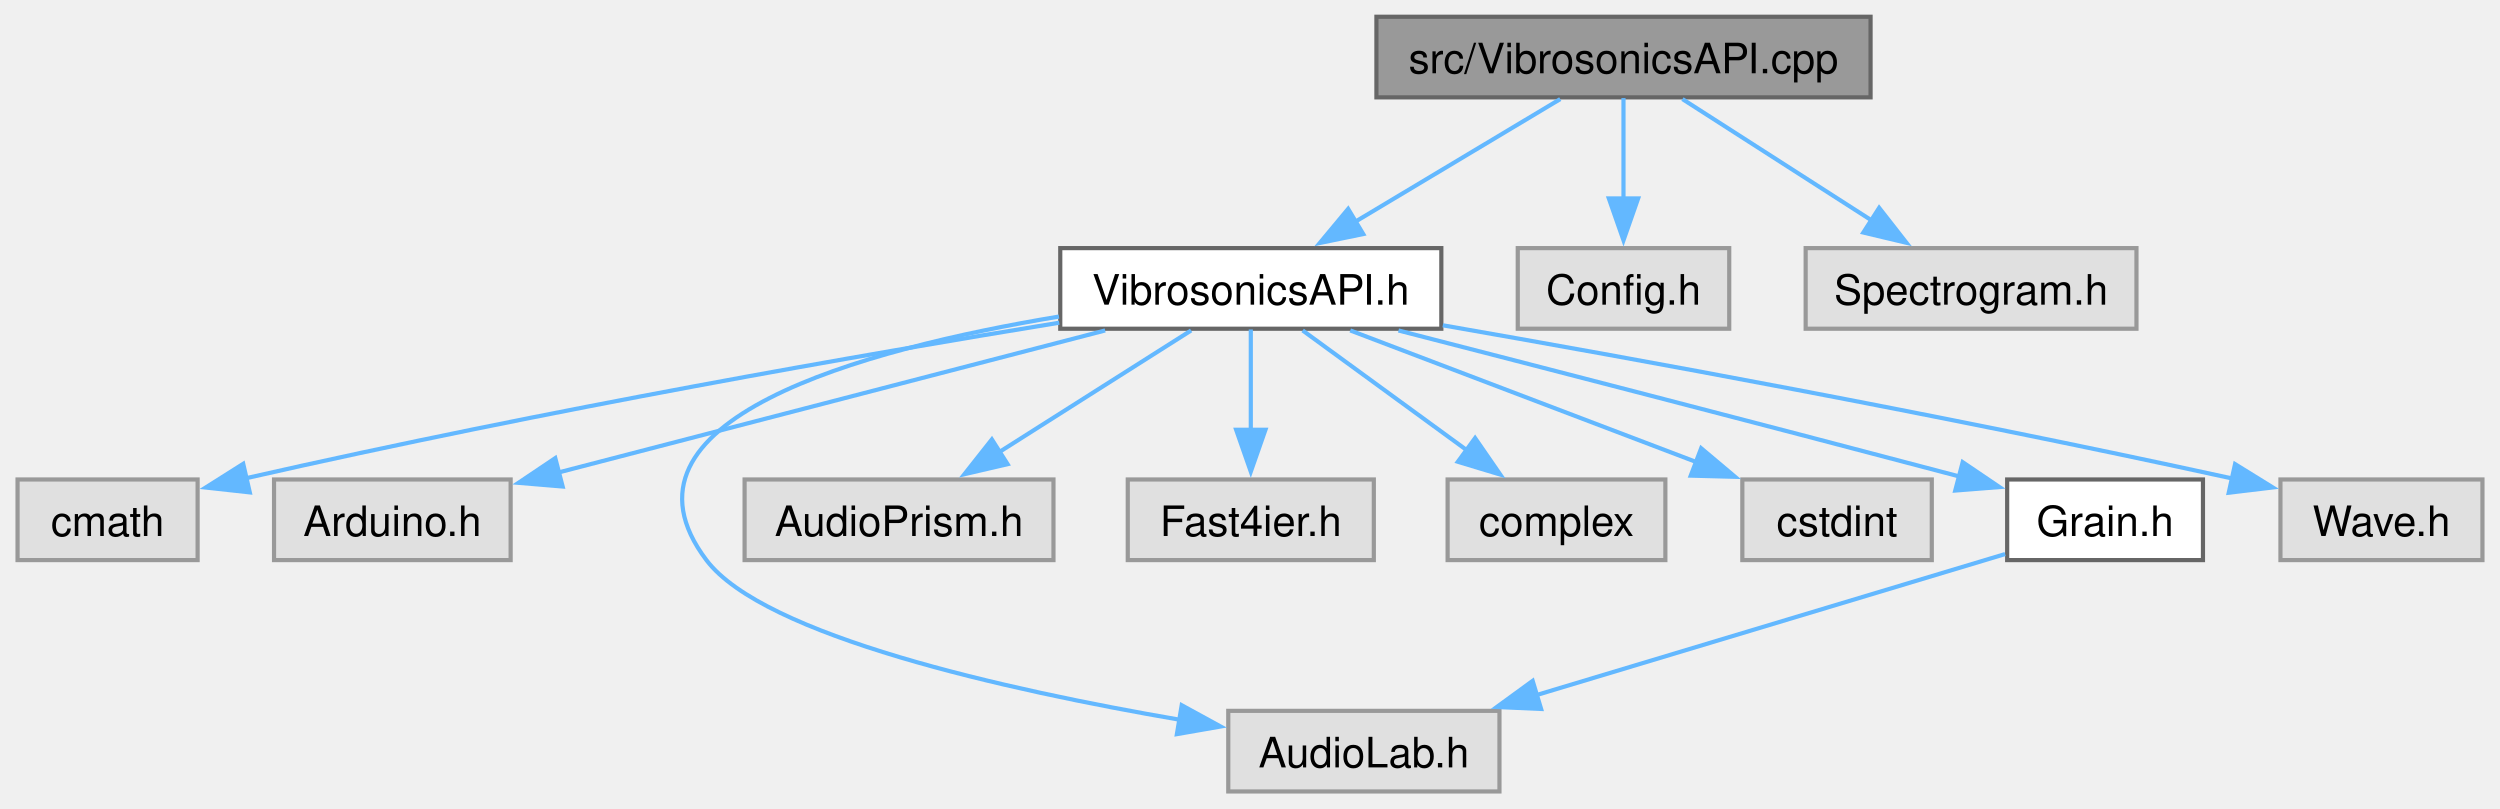
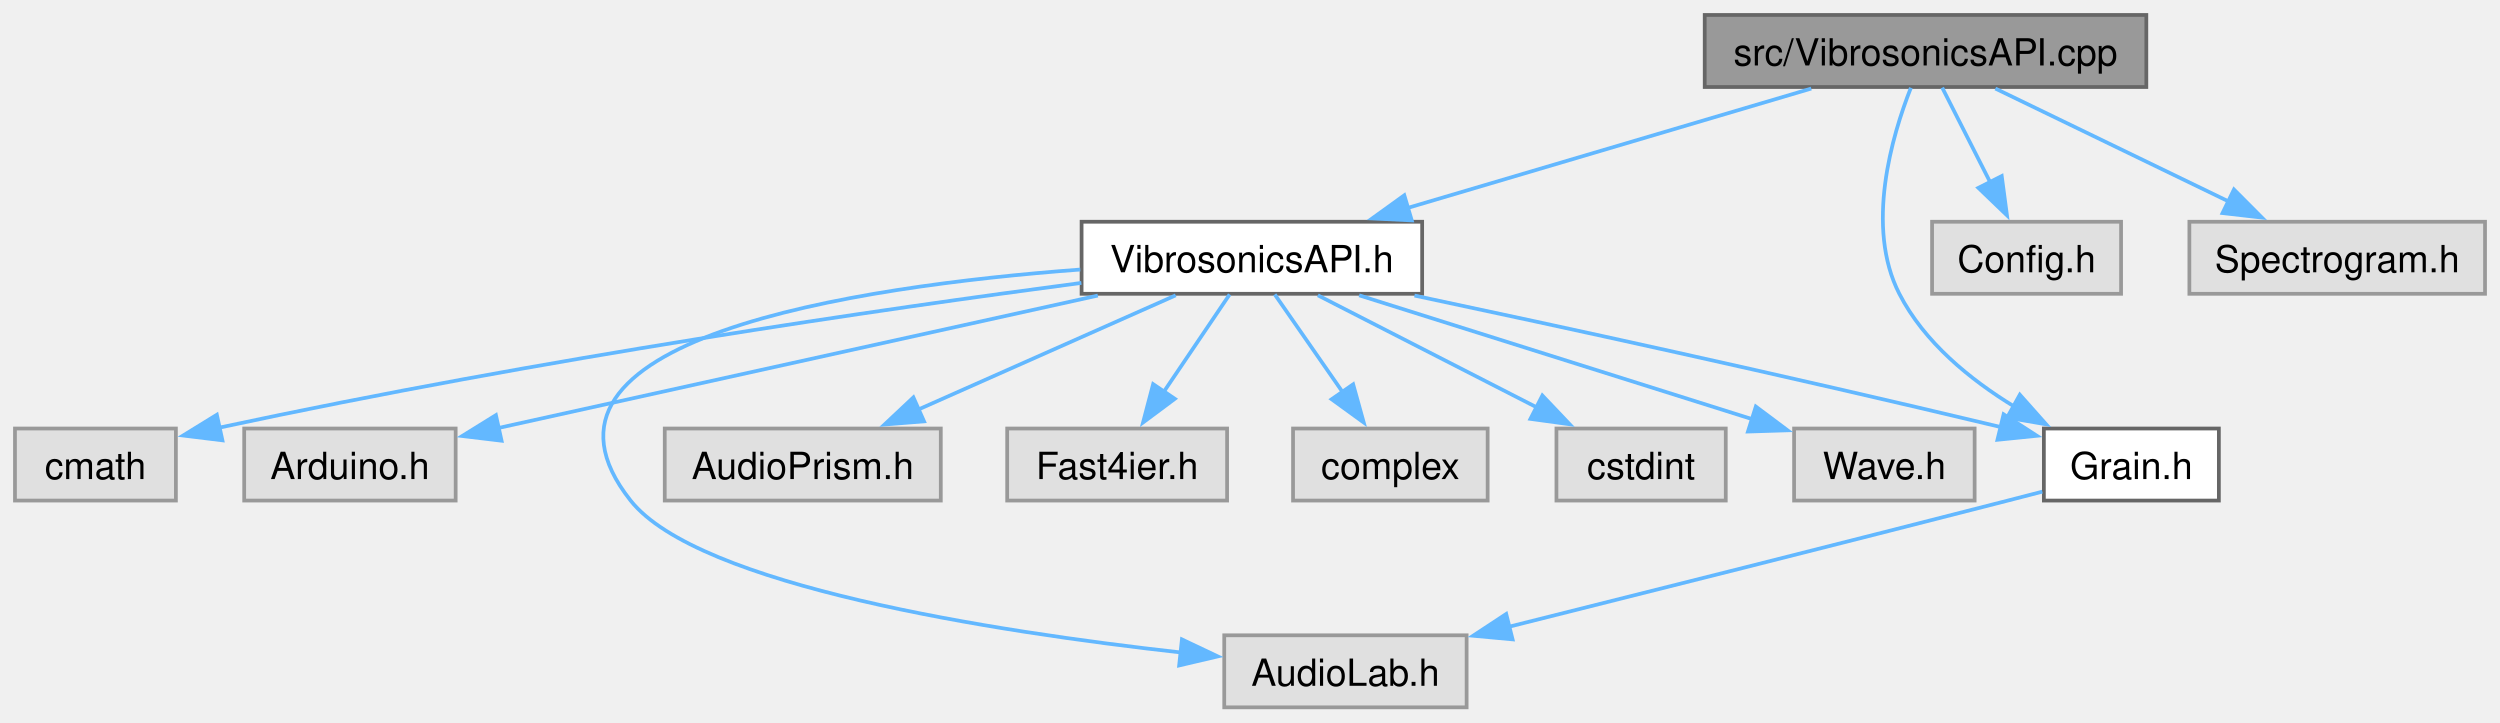
- <svg xmlns="http://www.w3.org/2000/svg" xmlns:xlink="http://www.w3.org/1999/xlink" width="597pt" height="193pt" viewBox="0.00 0.00 596.62 193.00">
+ <svg xmlns="http://www.w3.org/2000/svg" xmlns:xlink="http://www.w3.org/1999/xlink" width="668pt" height="193pt" viewBox="0.00 0.00 668.00 193.00">
  <g id="graph0" class="graph" transform="scale(1 1) rotate(0) translate(4 189)">
    <g id="Node000001" class="node">
      <g id="a_Node000001">
        <a xlink:title=" ">
-           <polygon fill="#999999" stroke="#666666" points="442.5,-185 324.5,-185 324.5,-165.75 442.5,-165.75 442.5,-185" />
-           <text text-anchor="middle" x="383.5" y="-171.5" font-family="Helvetica,sans-Serif" font-size="10.00">src/VibrosonicsAPI.cpp</text>
+           <polygon fill="#999999" stroke="#666666" points="569.5,-185 451.5,-185 451.5,-165.75 569.5,-165.75 569.5,-185" />
+           <text text-anchor="middle" x="510.5" y="-171.5" font-family="Helvetica,sans-Serif" font-size="10.00">src/VibrosonicsAPI.cpp</text>
        </a>
      </g>
    </g>
    <g id="Node000002" class="node">
      <g id="a_Node000002">
        <a xlink:href="_vibrosonics_a_p_i_8h.html" target="_top" xlink:title=" ">
-           <polygon fill="white" stroke="#666666" points="340,-129.75 249,-129.75 249,-110.5 340,-110.5 340,-129.75" />
-           <text text-anchor="middle" x="294.5" y="-116.25" font-family="Helvetica,sans-Serif" font-size="10.00">VibrosonicsAPI.h</text>
+           <polygon fill="white" stroke="#666666" points="376,-129.75 285,-129.75 285,-110.5 376,-110.5 376,-129.75" />
+           <text text-anchor="middle" x="330.5" y="-116.25" font-family="Helvetica,sans-Serif" font-size="10.00">VibrosonicsAPI.h</text>
        </a>
      </g>
    </g>
    <g id="edge1_Node000001_Node000002" class="edge">
      <g id="a_edge1_Node000001_Node000002">
        <a xlink:title=" ">
-           <path fill="none" stroke="#63b8ff" d="M368.4,-165.34C354.98,-157.31 335.09,-145.41 319.33,-135.98" />
-           <polygon fill="#63b8ff" stroke="#63b8ff" points="321.35,-133.11 310.97,-130.98 317.75,-139.12 321.35,-133.11" />
-         </a>
-       </g>
-     </g>
-     <g id="Node000012" class="node">
-       <g id="a_Node000012">
-         <a xlink:title=" ">
-           <polygon fill="#e0e0e0" stroke="#999999" points="408.75,-129.75 358.25,-129.75 358.25,-110.5 408.75,-110.5 408.75,-129.75" />
-           <text text-anchor="middle" x="383.5" y="-116.25" font-family="Helvetica,sans-Serif" font-size="10.00">Config.h</text>
-         </a>
-       </g>
-     </g>
-     <g id="edge12_Node000001_Node000012" class="edge">
-       <g id="a_edge12_Node000001_Node000012">
-         <a xlink:title=" ">
-           <path fill="none" stroke="#63b8ff" d="M383.5,-165.58C383.5,-159.07 383.5,-149.92 383.5,-141.62" />
-           <polygon fill="#63b8ff" stroke="#63b8ff" points="387,-141.62 383.5,-131.62 380,-141.62 387,-141.62" />
-         </a>
-       </g>
-     </g>
-     <g id="Node000013" class="node">
-       <g id="a_Node000013">
-         <a xlink:title=" ">
-           <polygon fill="#e0e0e0" stroke="#999999" points="506,-129.75 427,-129.75 427,-110.5 506,-110.5 506,-129.75" />
-           <text text-anchor="middle" x="466.5" y="-116.25" font-family="Helvetica,sans-Serif" font-size="10.00">Spectrogram.h</text>
-         </a>
-       </g>
-     </g>
-     <g id="edge13_Node000001_Node000013" class="edge">
-       <g id="a_edge13_Node000001_Node000013">
-         <a xlink:title=" ">
-           <path fill="none" stroke="#63b8ff" d="M397.58,-165.34C409.98,-157.39 428.29,-145.64 442.93,-136.25" />
-           <polygon fill="#63b8ff" stroke="#63b8ff" points="444.55,-139.37 451.08,-131.02 440.77,-133.47 444.55,-139.37" />
-         </a>
-       </g>
-     </g>
-     <g id="Node000003" class="node">
-       <g id="a_Node000003">
-         <a xlink:title=" ">
-           <polygon fill="#e0e0e0" stroke="#999999" points="43,-74.5 0,-74.5 0,-55.25 43,-55.25 43,-74.5" />
-           <text text-anchor="middle" x="21.5" y="-61" font-family="Helvetica,sans-Serif" font-size="10.00">cmath</text>
-         </a>
-       </g>
-     </g>
-     <g id="edge2_Node000002_Node000003" class="edge">
-       <g id="a_edge2_Node000002_Node000003">
-         <a xlink:title=" ">
-           <path fill="none" stroke="#63b8ff" d="M248.76,-111.94C202.2,-104.34 127.74,-91.44 54.28,-74.74" />
-           <polygon fill="#63b8ff" stroke="#63b8ff" points="55.46,-71.42 44.93,-72.58 53.89,-78.24 55.46,-71.42" />
-         </a>
-       </g>
-     </g>
-     <g id="Node000004" class="node">
-       <g id="a_Node000004">
-         <a xlink:title=" ">
-           <polygon fill="#e0e0e0" stroke="#999999" points="117.75,-74.5 61.25,-74.5 61.25,-55.25 117.75,-55.25 117.75,-74.5" />
-           <text text-anchor="middle" x="89.5" y="-61" font-family="Helvetica,sans-Serif" font-size="10.00">Arduino.h</text>
-         </a>
-       </g>
-     </g>
-     <g id="edge3_Node000002_Node000004" class="edge">
-       <g id="a_edge3_Node000002_Node000004">
-         <a xlink:title=" ">
-           <path fill="none" stroke="#63b8ff" d="M259.72,-110.09C223.59,-100.71 167.14,-86.04 129.27,-76.2" />
-           <polygon fill="#63b8ff" stroke="#63b8ff" points="130.17,-72.82 119.62,-73.7 128.41,-79.6 130.17,-72.82" />
-         </a>
-       </g>
-     </g>
-     <g id="Node000005" class="node">
-       <g id="a_Node000005">
-         <a xlink:title=" ">
-           <polygon fill="#e0e0e0" stroke="#999999" points="353.88,-19.25 289.12,-19.25 289.12,0 353.88,0 353.88,-19.25" />
-           <text text-anchor="middle" x="321.5" y="-5.75" font-family="Helvetica,sans-Serif" font-size="10.00">AudioLab.h</text>
-         </a>
-       </g>
-     </g>
-     <g id="edge4_Node000002_Node000005" class="edge">
-       <g id="a_edge4_Node000002_Node000005">
-         <a xlink:title=" ">
-           <path fill="none" stroke="#63b8ff" d="M248.69,-113.41C201.85,-105.63 139.26,-88.66 164.5,-55.25 178.16,-37.17 236.05,-24.26 277.56,-17.12" />
-           <polygon fill="#63b8ff" stroke="#63b8ff" points="278,-20.59 287.29,-15.51 276.85,-13.69 278,-20.59" />
-         </a>
-       </g>
-     </g>
-     <g id="Node000006" class="node">
-       <g id="a_Node000006">
-         <a xlink:title=" ">
-           <polygon fill="#e0e0e0" stroke="#999999" points="247.38,-74.5 173.62,-74.5 173.62,-55.25 247.38,-55.25 247.38,-74.5" />
-           <text text-anchor="middle" x="210.5" y="-61" font-family="Helvetica,sans-Serif" font-size="10.00">AudioPrism.h</text>
-         </a>
-       </g>
-     </g>
-     <g id="edge5_Node000002_Node000006" class="edge">
-       <g id="a_edge5_Node000002_Node000006">
-         <a xlink:title=" ">
-           <path fill="none" stroke="#63b8ff" d="M280.25,-110.09C267.7,-102.14 249.17,-90.39 234.36,-81" />
-           <polygon fill="#63b8ff" stroke="#63b8ff" points="236.42,-78.16 226.1,-75.76 232.67,-84.07 236.42,-78.16" />
-         </a>
-       </g>
-     </g>
-     <g id="Node000007" class="node">
-       <g id="a_Node000007">
-         <a xlink:title=" ">
-           <polygon fill="#e0e0e0" stroke="#999999" points="323.88,-74.5 265.12,-74.5 265.12,-55.25 323.88,-55.25 323.88,-74.5" />
-           <text text-anchor="middle" x="294.5" y="-61" font-family="Helvetica,sans-Serif" font-size="10.00">Fast4ier.h</text>
-         </a>
-       </g>
-     </g>
-     <g id="edge6_Node000002_Node000007" class="edge">
-       <g id="a_edge6_Node000002_Node000007">
-         <a xlink:title=" ">
-           <path fill="none" stroke="#63b8ff" d="M294.5,-110.33C294.5,-103.82 294.5,-94.67 294.5,-86.37" />
-           <polygon fill="#63b8ff" stroke="#63b8ff" points="298,-86.37 294.5,-76.37 291,-86.37 298,-86.37" />
-         </a>
-       </g>
-     </g>
-     <g id="Node000008" class="node">
-       <g id="a_Node000008">
-         <a xlink:title=" ">
-           <polygon fill="#e0e0e0" stroke="#999999" points="393.5,-74.5 341.5,-74.5 341.5,-55.25 393.5,-55.25 393.5,-74.5" />
-           <text text-anchor="middle" x="367.5" y="-61" font-family="Helvetica,sans-Serif" font-size="10.00">complex</text>
-         </a>
-       </g>
-     </g>
-     <g id="edge7_Node000002_Node000008" class="edge">
-       <g id="a_edge7_Node000002_Node000008">
-         <a xlink:title=" ">
-           <path fill="none" stroke="#63b8ff" d="M306.88,-110.09C317.65,-102.24 333.47,-90.7 346.25,-81.37" />
-           <polygon fill="#63b8ff" stroke="#63b8ff" points="348.06,-84.39 354.08,-75.67 343.94,-78.73 348.06,-84.39" />
-         </a>
-       </g>
-     </g>
-     <g id="Node000009" class="node">
-       <g id="a_Node000009">
-         <a xlink:title=" ">
-           <polygon fill="#e0e0e0" stroke="#999999" points="457.12,-74.5 411.88,-74.5 411.88,-55.25 457.12,-55.25 457.12,-74.5" />
-           <text text-anchor="middle" x="434.5" y="-61" font-family="Helvetica,sans-Serif" font-size="10.00">cstdint</text>
-         </a>
-       </g>
-     </g>
-     <g id="edge8_Node000002_Node000009" class="edge">
-       <g id="a_edge8_Node000002_Node000009">
-         <a xlink:title=" ">
-           <path fill="none" stroke="#63b8ff" d="M318.25,-110.09C340.95,-101.46 375.39,-88.36 400.9,-78.66" />
-           <polygon fill="#63b8ff" stroke="#63b8ff" points="402.05,-81.96 410.15,-75.14 399.56,-75.42 402.05,-81.96" />
+           <path fill="none" stroke="#63b8ff" d="M479.97,-165.34C450.23,-156.54 404.81,-143.11 371.85,-133.36" />
+           <polygon fill="#63b8ff" stroke="#63b8ff" points="373.22,-130.11 362.64,-130.63 371.23,-136.82 373.22,-130.11" />
        </a>
      </g>
    </g>
    <g id="Node000010" class="node">
      <g id="a_Node000010">
        <a xlink:href="_grain_8h.html" target="_top" xlink:title=" ">
-           <polygon fill="white" stroke="#666666" points="521.88,-74.5 475.12,-74.5 475.12,-55.25 521.88,-55.25 521.88,-74.5" />
-           <text text-anchor="middle" x="498.5" y="-61" font-family="Helvetica,sans-Serif" font-size="10.00">Grain.h</text>
+           <polygon fill="white" stroke="#666666" points="588.88,-74.5 542.12,-74.5 542.12,-55.25 588.88,-55.25 588.88,-74.5" />
+           <text text-anchor="middle" x="565.5" y="-61" font-family="Helvetica,sans-Serif" font-size="10.00">Grain.h</text>
+         </a>
+       </g>
+     </g>
+     <g id="edge13_Node000001_Node000010" class="edge">
+       <g id="a_edge13_Node000001_Node000010">
+         <a xlink:title=" ">
+           <path fill="none" stroke="#63b8ff" d="M506.59,-165.55C501.52,-152.69 494.34,-128.37 503.5,-110.5 510.11,-97.59 522.39,-87.57 534.29,-80.32" />
+           <polygon fill="#63b8ff" stroke="#63b8ff" points="535.7,-83.54 542.74,-75.62 532.3,-77.42 535.7,-83.54" />
+         </a>
+       </g>
+     </g>
+     <g id="Node000012" class="node">
+       <g id="a_Node000012">
+         <a xlink:title=" ">
+           <polygon fill="#e0e0e0" stroke="#999999" points="562.75,-129.75 512.25,-129.75 512.25,-110.5 562.75,-110.5 562.75,-129.75" />
+           <text text-anchor="middle" x="537.5" y="-116.25" font-family="Helvetica,sans-Serif" font-size="10.00">Config.h</text>
+         </a>
+       </g>
+     </g>
+     <g id="edge12_Node000001_Node000012" class="edge">
+       <g id="a_edge12_Node000001_Node000012">
+         <a xlink:title=" ">
+           <path fill="none" stroke="#63b8ff" d="M514.96,-165.58C518.45,-158.69 523.45,-148.84 527.85,-140.16" />
+           <polygon fill="#63b8ff" stroke="#63b8ff" points="530.86,-141.96 532.26,-131.46 524.62,-138.8 530.86,-141.96" />
+         </a>
+       </g>
+     </g>
+     <g id="Node000013" class="node">
+       <g id="a_Node000013">
+         <a xlink:title=" ">
+           <polygon fill="#e0e0e0" stroke="#999999" points="660,-129.75 581,-129.75 581,-110.5 660,-110.5 660,-129.75" />
+           <text text-anchor="middle" x="620.5" y="-116.25" font-family="Helvetica,sans-Serif" font-size="10.00">Spectrogram.h</text>
+         </a>
+       </g>
+     </g>
+     <g id="edge14_Node000001_Node000013" class="edge">
+       <g id="a_edge14_Node000001_Node000013">
+         <a xlink:title=" ">
+           <path fill="none" stroke="#63b8ff" d="M529.16,-165.34C546.23,-157.08 571.74,-144.73 591.47,-135.18" />
+           <polygon fill="#63b8ff" stroke="#63b8ff" points="592.91,-138.37 600.39,-130.86 589.86,-132.07 592.91,-138.37" />
+         </a>
+       </g>
+     </g>
+     <g id="Node000003" class="node">
+       <g id="a_Node000003">
+         <a xlink:title=" ">
+           <polygon fill="#e0e0e0" stroke="#999999" points="43,-74.5 0,-74.5 0,-55.25 43,-55.25 43,-74.5" />
+           <text text-anchor="middle" x="21.5" y="-61" font-family="Helvetica,sans-Serif" font-size="10.00">cmath</text>
+         </a>
+       </g>
+     </g>
+     <g id="edge2_Node000002_Node000003" class="edge">
+       <g id="a_edge2_Node000002_Node000003">
+         <a xlink:title=" ">
+           <path fill="none" stroke="#63b8ff" d="M284.94,-113.41C231.9,-106.4 141.48,-93.38 54.57,-74.73" />
+           <polygon fill="#63b8ff" stroke="#63b8ff" points="55.43,-71.34 44.92,-72.63 53.94,-78.18 55.43,-71.34" />
+         </a>
+       </g>
+     </g>
+     <g id="Node000004" class="node">
+       <g id="a_Node000004">
+         <a xlink:title=" ">
+           <polygon fill="#e0e0e0" stroke="#999999" points="117.75,-74.5 61.25,-74.5 61.25,-55.25 117.75,-55.25 117.75,-74.5" />
+           <text text-anchor="middle" x="89.5" y="-61" font-family="Helvetica,sans-Serif" font-size="10.00">Arduino.h</text>
+         </a>
+       </g>
+     </g>
+     <g id="edge3_Node000002_Node000004" class="edge">
+       <g id="a_edge3_Node000002_Node000004">
+         <a xlink:title=" ">
+           <path fill="none" stroke="#63b8ff" d="M289.34,-110.03C244.55,-100.13 173.41,-84.42 129.2,-74.65" />
+           <polygon fill="#63b8ff" stroke="#63b8ff" points="130.02,-71.24 119.5,-72.5 128.51,-78.08 130.02,-71.24" />
+         </a>
+       </g>
+     </g>
+     <g id="Node000005" class="node">
+       <g id="a_Node000005">
+         <a xlink:title=" ">
+           <polygon fill="#e0e0e0" stroke="#999999" points="387.88,-19.25 323.12,-19.25 323.12,0 387.88,0 387.88,-19.25" />
+           <text text-anchor="middle" x="355.5" y="-5.75" font-family="Helvetica,sans-Serif" font-size="10.00">AudioLab.h</text>
+         </a>
+       </g>
+     </g>
+     <g id="edge4_Node000002_Node000005" class="edge">
+       <g id="a_edge4_Node000002_Node000005">
+         <a xlink:title=" ">
+           <path fill="none" stroke="#63b8ff" d="M284.65,-116.98C224.46,-112.45 130.24,-98.43 164.5,-55.25 182.51,-32.54 261.03,-20.3 311.62,-14.65" />
+           <polygon fill="#63b8ff" stroke="#63b8ff" points="311.81,-18.15 321.39,-13.61 311.07,-11.19 311.81,-18.15" />
+         </a>
+       </g>
+     </g>
+     <g id="Node000006" class="node">
+       <g id="a_Node000006">
+         <a xlink:title=" ">
+           <polygon fill="#e0e0e0" stroke="#999999" points="247.38,-74.5 173.62,-74.5 173.62,-55.25 247.38,-55.25 247.38,-74.5" />
+           <text text-anchor="middle" x="210.5" y="-61" font-family="Helvetica,sans-Serif" font-size="10.00">AudioPrism.h</text>
+         </a>
+       </g>
+     </g>
+     <g id="edge5_Node000002_Node000006" class="edge">
+       <g id="a_edge5_Node000002_Node000006">
+         <a xlink:title=" ">
+           <path fill="none" stroke="#63b8ff" d="M310.14,-110.09C291.27,-101.72 262.91,-89.13 241.27,-79.53" />
+           <polygon fill="#63b8ff" stroke="#63b8ff" points="242.9,-76.42 232.34,-75.57 240.06,-82.82 242.9,-76.42" />
+         </a>
+       </g>
+     </g>
+     <g id="Node000007" class="node">
+       <g id="a_Node000007">
+         <a xlink:title=" ">
+           <polygon fill="#e0e0e0" stroke="#999999" points="323.88,-74.5 265.12,-74.5 265.12,-55.25 323.88,-55.25 323.88,-74.5" />
+           <text text-anchor="middle" x="294.5" y="-61" font-family="Helvetica,sans-Serif" font-size="10.00">Fast4ier.h</text>
+         </a>
+       </g>
+     </g>
+     <g id="edge6_Node000002_Node000007" class="edge">
+       <g id="a_edge6_Node000002_Node000007">
+         <a xlink:title=" ">
+           <path fill="none" stroke="#63b8ff" d="M324.56,-110.33C319.79,-103.28 312.94,-93.15 306.98,-84.33" />
+           <polygon fill="#63b8ff" stroke="#63b8ff" points="309.92,-82.44 301.42,-76.11 304.12,-86.36 309.92,-82.44" />
+         </a>
+       </g>
+     </g>
+     <g id="Node000008" class="node">
+       <g id="a_Node000008">
+         <a xlink:title=" ">
+           <polygon fill="#e0e0e0" stroke="#999999" points="393.5,-74.5 341.5,-74.5 341.5,-55.25 393.5,-55.25 393.5,-74.5" />
+           <text text-anchor="middle" x="367.5" y="-61" font-family="Helvetica,sans-Serif" font-size="10.00">complex</text>
+         </a>
+       </g>
+     </g>
+     <g id="edge7_Node000002_Node000008" class="edge">
+       <g id="a_edge7_Node000002_Node000008">
+         <a xlink:title=" ">
+           <path fill="none" stroke="#63b8ff" d="M336.61,-110.33C341.56,-103.21 348.7,-92.93 354.87,-84.05" />
+           <polygon fill="#63b8ff" stroke="#63b8ff" points="357.56,-86.31 360.39,-76.1 351.81,-82.32 357.56,-86.31" />
+         </a>
+       </g>
+     </g>
+     <g id="Node000009" class="node">
+       <g id="a_Node000009">
+         <a xlink:title=" ">
+           <polygon fill="#e0e0e0" stroke="#999999" points="457.12,-74.5 411.88,-74.5 411.88,-55.25 457.12,-55.25 457.12,-74.5" />
+           <text text-anchor="middle" x="434.5" y="-61" font-family="Helvetica,sans-Serif" font-size="10.00">cstdint</text>
+         </a>
+       </g>
+     </g>
+     <g id="edge8_Node000002_Node000009" class="edge">
+       <g id="a_edge8_Node000002_Node000009">
+         <a xlink:title=" ">
+           <path fill="none" stroke="#63b8ff" d="M348.14,-110.09C364.13,-101.91 387.96,-89.71 406.54,-80.19" />
+           <polygon fill="#63b8ff" stroke="#63b8ff" points="408.12,-83.32 415.42,-75.64 404.93,-77.08 408.12,-83.32" />
        </a>
      </g>
    </g>
    <g id="edge9_Node000002_Node000010" class="edge">
      <g id="a_edge9_Node000002_Node000010">
        <a xlink:title=" ">
-           <path fill="none" stroke="#63b8ff" d="M329.77,-110.08C362.25,-101.72 412.06,-88.86 463.7,-75.22" />
-           <polygon fill="#63b8ff" stroke="#63b8ff" points="464.5,-78.63 473.28,-72.69 462.72,-71.86 464.5,-78.63" />
+           <path fill="none" stroke="#63b8ff" d="M373.95,-110.03C412.54,-101.84 470.71,-89.22 530.55,-74.9" />
+           <polygon fill="#63b8ff" stroke="#63b8ff" points="531.36,-78.3 540.26,-72.56 529.72,-71.49 531.36,-78.3" />
        </a>
      </g>
    </g>
    <g id="Node000011" class="node">
      <g id="a_Node000011">
        <a xlink:title=" ">
-           <polygon fill="#e0e0e0" stroke="#999999" points="588.62,-74.5 540.38,-74.5 540.38,-55.25 588.62,-55.25 588.62,-74.5" />
-           <text text-anchor="middle" x="564.5" y="-61" font-family="Helvetica,sans-Serif" font-size="10.00">Wave.h</text>
+           <polygon fill="#e0e0e0" stroke="#999999" points="523.62,-74.5 475.38,-74.5 475.38,-55.25 523.62,-55.25 523.62,-74.5" />
+           <text text-anchor="middle" x="499.5" y="-61" font-family="Helvetica,sans-Serif" font-size="10.00">Wave.h</text>
        </a>
      </g>
    </g>
    <g id="edge11_Node000002_Node000011" class="edge">
      <g id="a_edge11_Node000002_Node000011">
        <a xlink:title=" ">
-           <path fill="none" stroke="#63b8ff" d="M340.35,-111.32C385.7,-103.4 457.32,-90.39 528.99,-74.71" />
-           <polygon fill="#63b8ff" stroke="#63b8ff" points="529.54,-78.17 538.55,-72.6 528.03,-71.34 529.54,-78.17" />
+           <path fill="none" stroke="#63b8ff" d="M359.17,-110.09C388.19,-100.95 433.11,-86.79 464.28,-76.97" />
+           <polygon fill="#63b8ff" stroke="#63b8ff" points="465.16,-80.37 473.64,-74.02 463.05,-73.69 465.16,-80.37" />
        </a>
      </g>
    </g>
    <g id="edge10_Node000010_Node000005" class="edge">
      <g id="a_edge10_Node000010_Node000005">
        <a xlink:title=" ">
-           <path fill="none" stroke="#63b8ff" d="M474.63,-56.69C445.93,-48.06 397.31,-33.43 362.55,-22.97" />
-           <polygon fill="#63b8ff" stroke="#63b8ff" points="363.83,-19.7 353.24,-20.17 361.81,-26.41 363.83,-19.7" />
+           <path fill="none" stroke="#63b8ff" d="M541.71,-57.63C538.61,-56.83 535.48,-56.02 532.5,-55.25 487.08,-43.59 435.02,-30.5 399.18,-21.53" />
+           <polygon fill="#63b8ff" stroke="#63b8ff" points="400.16,-18.16 389.61,-19.13 398.46,-24.95 400.16,-18.16" />
        </a>
      </g>
    </g>
  </g>
</svg>
